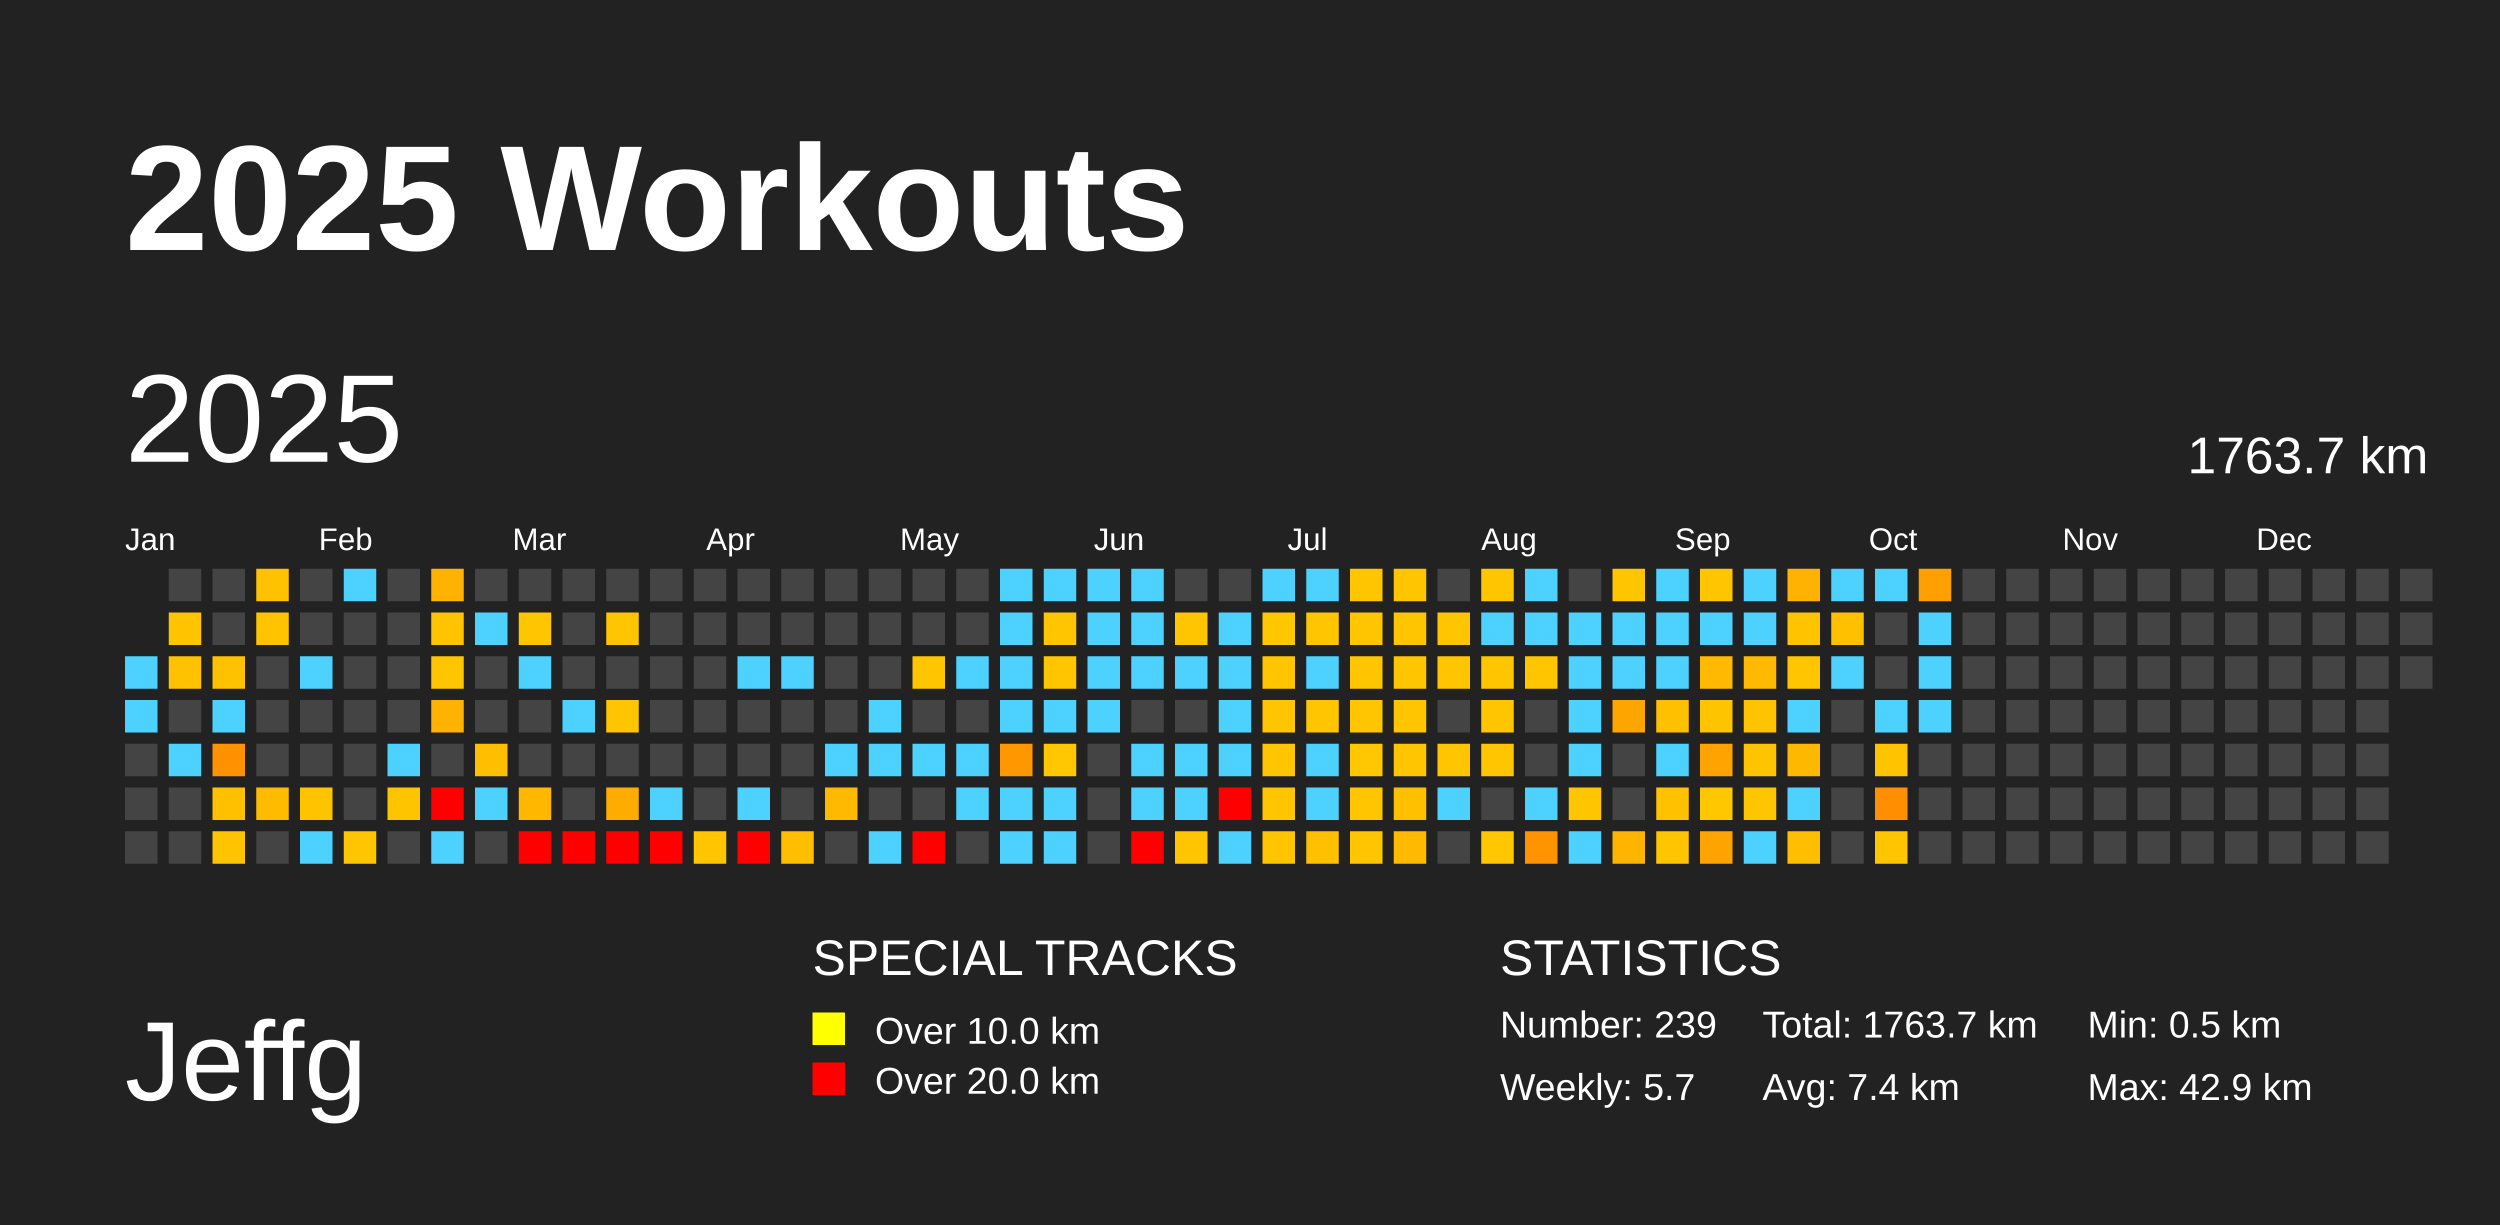
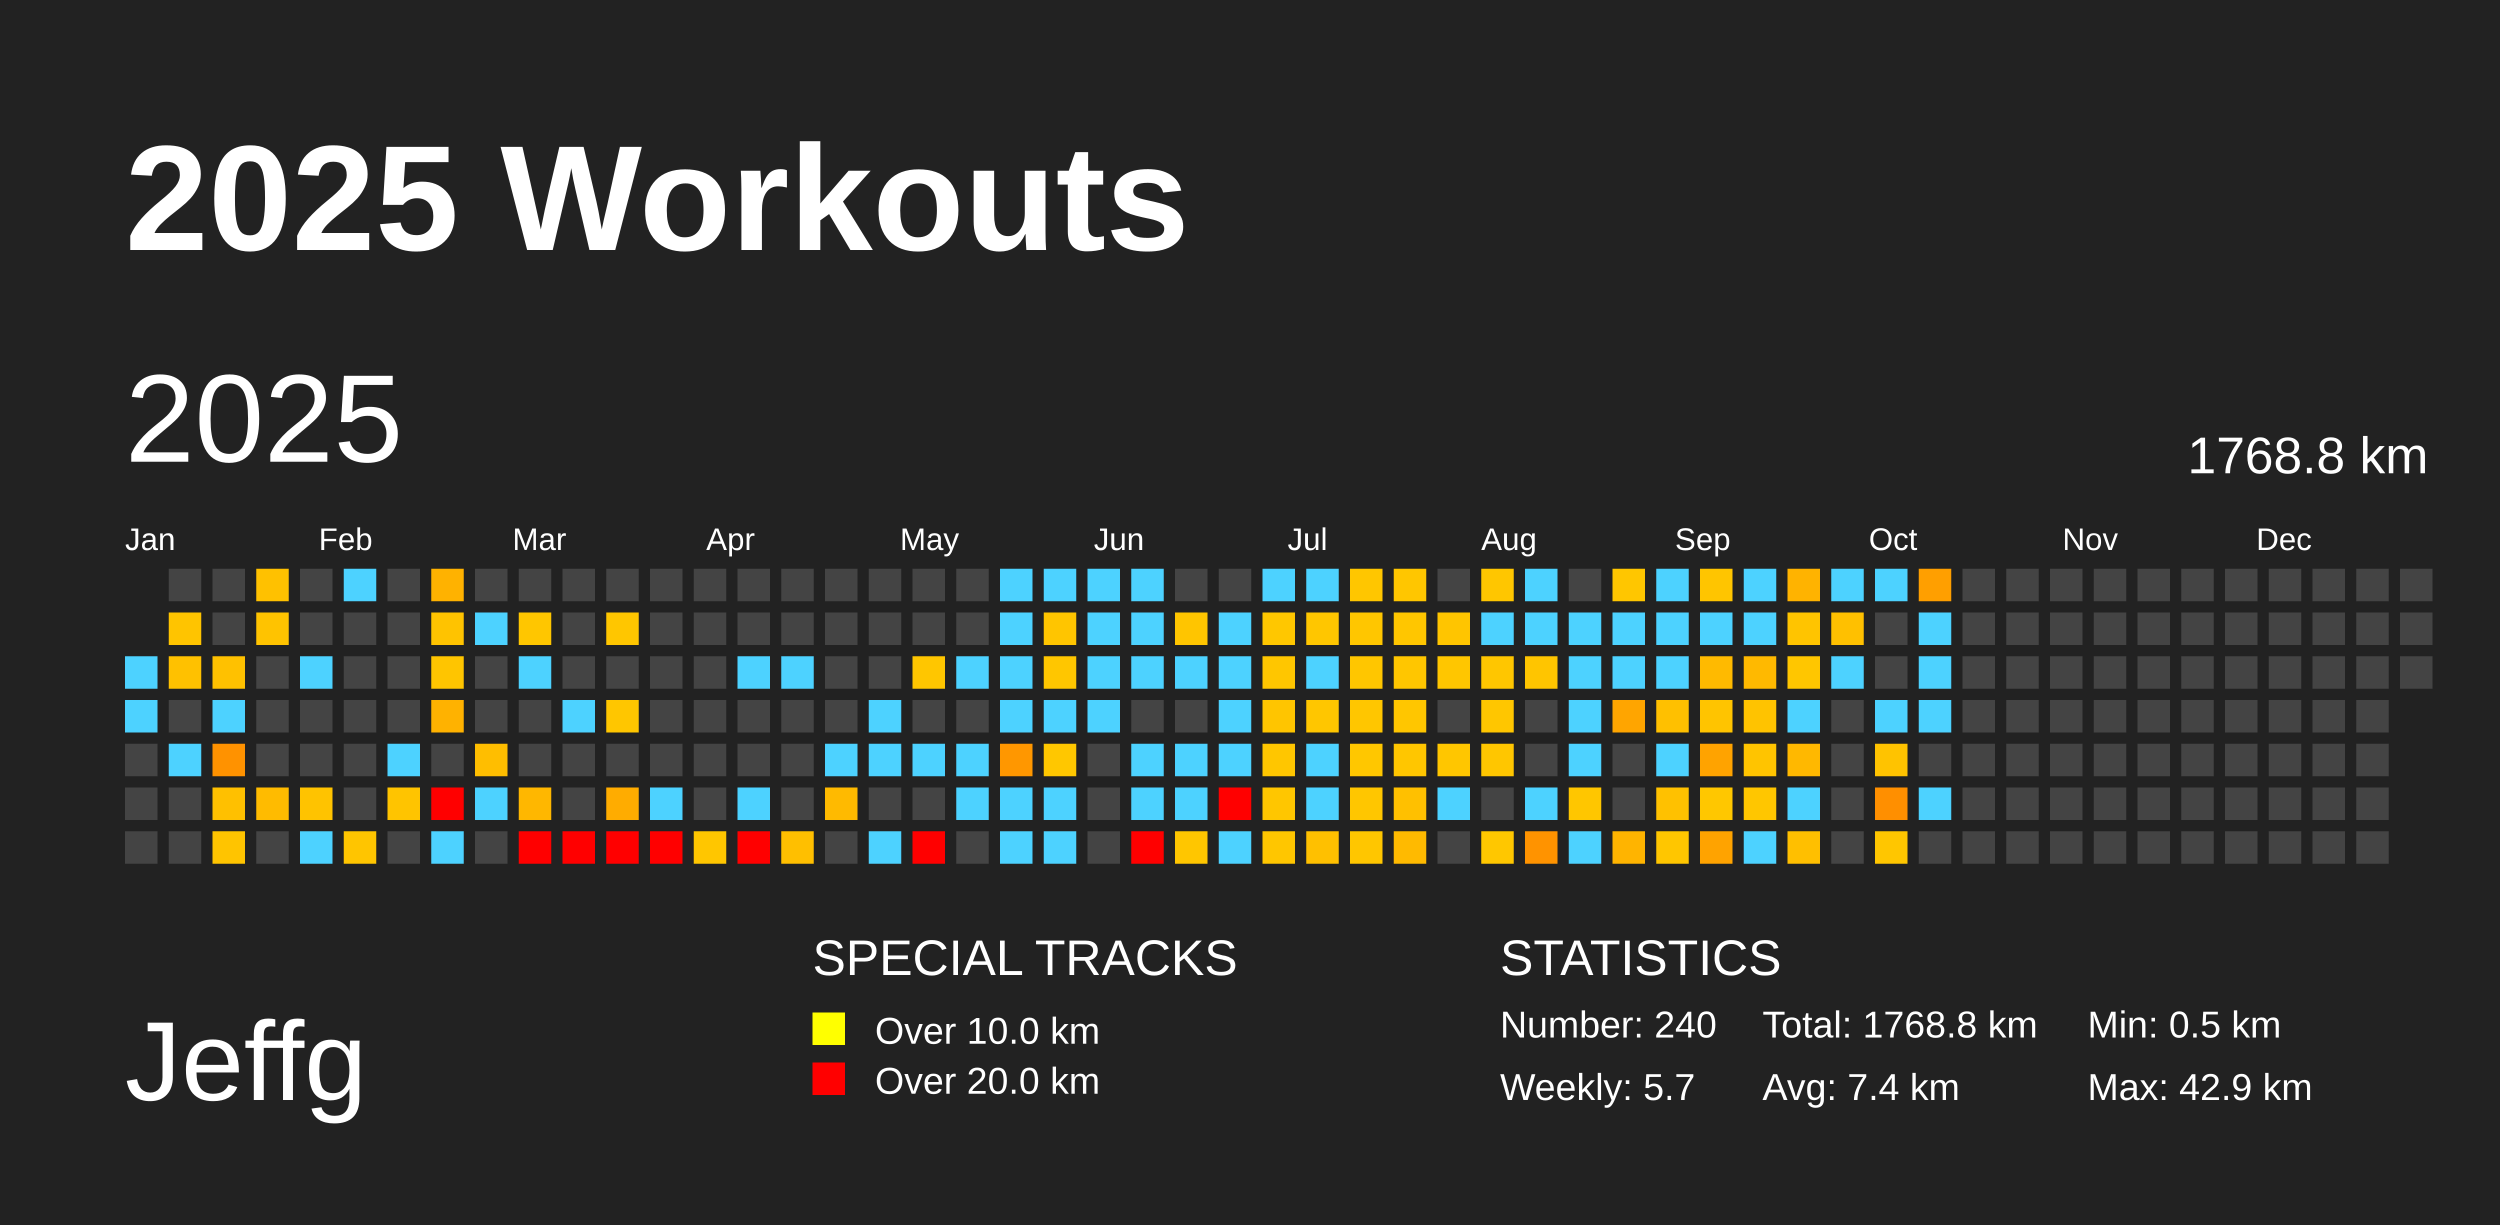
<svg xmlns="http://www.w3.org/2000/svg" baseProfile="full" height="98mm" version="1.1" viewBox="0,0,200,98" width="200mm">
  <defs />
  <rect fill="#222222" height="98" width="200" x="0" y="0" />
  <text fill="#FFFFFF" style="font-size:12px; font-family:Arial; font-weight:bold;" x="10" y="20">2025 Workouts</text>
  <text fill="#FFFFFF" style="font-size:9px; font-family:Arial" x="10" y="88">Jeffg</text>
  <text fill="#FFFFFF" style="font-size:4px; font-family:Arial" x="65" y="78">SPECIAL TRACKS</text>
  <rect fill="yellow" height="2.6" width="2.6" x="65" y="81" />
  <text fill="#FFFFFF" style="font-size:3px; font-family:Arial" x="70" y="83.5">Over 10.0 km</text>
  <rect fill="red" height="2.6" width="2.6" x="65" y="85" />
  <text fill="#FFFFFF" style="font-size:3px; font-family:Arial" x="70" y="87.5">Over 20.0 km</text>
  <text fill="#FFFFFF" style="font-size:4px; font-family:Arial" x="120" y="78">STATISTICS</text>
-   <text fill="#FFFFFF" style="font-size:3px; font-family:Arial" x="120" y="83">Number: 239</text>
+   <text fill="#FFFFFF" style="font-size:3px; font-family:Arial" x="120" y="83">Number: 240</text>
  <text fill="#FFFFFF" style="font-size:3px; font-family:Arial" x="120" y="88">Weekly: 5.7</text>
-   <text fill="#FFFFFF" style="font-size:3px; font-family:Arial" x="141" y="83">Total: 1763.7 km</text>
+   <text fill="#FFFFFF" style="font-size:3px; font-family:Arial" x="141" y="83">Total: 1768.8 km</text>
  <text fill="#FFFFFF" style="font-size:3px; font-family:Arial" x="141" y="88">Avg: 7.4 km</text>
  <text fill="#FFFFFF" style="font-size:3px; font-family:Arial" x="167" y="83">Min: 0.5 km</text>
  <text fill="#FFFFFF" style="font-size:3px; font-family:Arial" x="167" y="88">Max: 42.9 km</text>
  <text dominant-baseline="hanging" fill="#FFFFFF" style="font-size:10.0px; font-family:Arial;" x="10" y="30">2025</text>
-   <text dominant-baseline="hanging" fill="#FFFFFF" style="font-size:4.125px; font-family:Arial;" x="175" y="35">1763.7 km</text>
+   <text dominant-baseline="hanging" fill="#FFFFFF" style="font-size:4.125px; font-family:Arial;" x="175" y="35">1768.8 km</text>
  <text fill="#FFFFFF" style="font-size:2.5px; font-family:Arial" x="10.0" y="44">Jan</text>
  <text fill="#FFFFFF" style="font-size:2.5px; font-family:Arial" x="25.5" y="44">Feb</text>
  <text fill="#FFFFFF" style="font-size:2.5px; font-family:Arial" x="41.0" y="44">Mar</text>
  <text fill="#FFFFFF" style="font-size:2.5px; font-family:Arial" x="56.5" y="44">Apr</text>
  <text fill="#FFFFFF" style="font-size:2.5px; font-family:Arial" x="72.0" y="44">May</text>
  <text fill="#FFFFFF" style="font-size:2.5px; font-family:Arial" x="87.5" y="44">Jun</text>
  <text fill="#FFFFFF" style="font-size:2.5px; font-family:Arial" x="103.0" y="44">Jul</text>
  <text fill="#FFFFFF" style="font-size:2.5px; font-family:Arial" x="118.5" y="44">Aug</text>
  <text fill="#FFFFFF" style="font-size:2.5px; font-family:Arial" x="134.0" y="44">Sep</text>
  <text fill="#FFFFFF" style="font-size:2.5px; font-family:Arial" x="149.5" y="44">Oct</text>
  <text fill="#FFFFFF" style="font-size:2.5px; font-family:Arial" x="165.0" y="44">Nov</text>
  <text fill="#FFFFFF" style="font-size:2.5px; font-family:Arial" x="180.5" y="44">Dec</text>
  <rect fill="#4dd2ff" height="2.6" width="2.6" x="10.0" y="52.5" />
  <rect fill="#4dd2ff" height="2.6" width="2.6" x="10.0" y="56.0" />
  <rect fill="#444444" height="2.6" width="2.6" x="10.0" y="59.5" />
  <rect fill="#444444" height="2.6" width="2.6" x="10.0" y="63.0" />
  <rect fill="#444444" height="2.6" width="2.6" x="10.0" y="66.5" />
  <rect fill="#444444" height="2.6" width="2.6" x="13.5" y="45.5" />
  <rect fill="#ffc400" height="2.6" width="2.6" x="13.5" y="49.0" />
  <rect fill="#ffc100" height="2.6" width="2.6" x="13.5" y="52.5" />
  <rect fill="#444444" height="2.6" width="2.6" x="13.5" y="56.0" />
  <rect fill="#4dd2ff" height="2.6" width="2.6" x="13.5" y="59.5" />
  <rect fill="#444444" height="2.6" width="2.6" x="13.5" y="63.0" />
  <rect fill="#444444" height="2.6" width="2.6" x="13.5" y="66.5" />
  <rect fill="#444444" height="2.6" width="2.6" x="17.0" y="45.5" />
  <rect fill="#444444" height="2.6" width="2.6" x="17.0" y="49.0" />
  <rect fill="#ffc100" height="2.6" width="2.6" x="17.0" y="52.5" />
  <rect fill="#4dd2ff" height="2.6" width="2.6" x="17.0" y="56.0" />
  <rect fill="#ff9200" height="2.6" width="2.6" x="17.0" y="59.5" />
  <rect fill="#ffc000" height="2.6" width="2.6" x="17.0" y="63.0" />
  <rect fill="#ffc400" height="2.6" width="2.6" x="17.0" y="66.5" />
  <rect fill="#ffc100" height="2.6" width="2.6" x="20.5" y="45.5" />
  <rect fill="#ffc300" height="2.6" width="2.6" x="20.5" y="49.0" />
  <rect fill="#444444" height="2.6" width="2.6" x="20.5" y="52.5" />
  <rect fill="#444444" height="2.6" width="2.6" x="20.5" y="56.0" />
  <rect fill="#444444" height="2.6" width="2.6" x="20.5" y="59.5" />
  <rect fill="#ffbb00" height="2.6" width="2.6" x="20.5" y="63.0" />
  <rect fill="#444444" height="2.6" width="2.6" x="20.5" y="66.5" />
  <rect fill="#444444" height="2.6" width="2.6" x="24.0" y="45.5" />
  <rect fill="#444444" height="2.6" width="2.6" x="24.0" y="49.0" />
  <rect fill="#4dd2ff" height="2.6" width="2.6" x="24.0" y="52.5" />
  <rect fill="#444444" height="2.6" width="2.6" x="24.0" y="56.0" />
  <rect fill="#444444" height="2.6" width="2.6" x="24.0" y="59.5" />
  <rect fill="#ffc300" height="2.6" width="2.6" x="24.0" y="63.0" />
  <rect fill="#4dd2ff" height="2.6" width="2.6" x="24.0" y="66.5" />
  <rect fill="#4dd2ff" height="2.6" width="2.6" x="27.5" y="45.5" />
  <rect fill="#444444" height="2.6" width="2.6" x="27.5" y="49.0" />
  <rect fill="#444444" height="2.6" width="2.6" x="27.5" y="52.5" />
  <rect fill="#444444" height="2.6" width="2.6" x="27.5" y="56.0" />
  <rect fill="#444444" height="2.6" width="2.6" x="27.5" y="59.5" />
  <rect fill="#444444" height="2.6" width="2.6" x="27.5" y="63.0" />
  <rect fill="#ffc500" height="2.6" width="2.6" x="27.5" y="66.5" />
  <rect fill="#444444" height="2.6" width="2.6" x="31.0" y="45.5" />
  <rect fill="#444444" height="2.6" width="2.6" x="31.0" y="49.0" />
  <rect fill="#444444" height="2.6" width="2.6" x="31.0" y="52.5" />
  <rect fill="#444444" height="2.6" width="2.6" x="31.0" y="56.0" />
  <rect fill="#4dd2ff" height="2.6" width="2.6" x="31.0" y="59.5" />
  <rect fill="#ffc400" height="2.6" width="2.6" x="31.0" y="63.0" />
  <rect fill="#444444" height="2.6" width="2.6" x="31.0" y="66.5" />
  <rect fill="#ffb200" height="2.6" width="2.6" x="34.5" y="45.5" />
  <rect fill="#ffc300" height="2.6" width="2.6" x="34.5" y="49.0" />
  <rect fill="#ffc500" height="2.6" width="2.6" x="34.5" y="52.5" />
  <rect fill="#ffb200" height="2.6" width="2.6" x="34.5" y="56.0" />
  <rect fill="#444444" height="2.6" width="2.6" x="34.5" y="59.5" />
  <rect fill="red" height="2.6" width="2.6" x="34.5" y="63.0" />
  <rect fill="#4dd2ff" height="2.6" width="2.6" x="34.5" y="66.5" />
  <rect fill="#444444" height="2.6" width="2.6" x="38.0" y="45.5" />
  <rect fill="#4dd2ff" height="2.6" width="2.6" x="38.0" y="49.0" />
  <rect fill="#444444" height="2.6" width="2.6" x="38.0" y="52.5" />
  <rect fill="#444444" height="2.6" width="2.6" x="38.0" y="56.0" />
  <rect fill="#ffbe00" height="2.6" width="2.6" x="38.0" y="59.5" />
  <rect fill="#4dd2ff" height="2.6" width="2.6" x="38.0" y="63.0" />
  <rect fill="#444444" height="2.6" width="2.6" x="38.0" y="66.5" />
  <rect fill="#444444" height="2.6" width="2.6" x="41.5" y="45.5" />
  <rect fill="#ffc600" height="2.6" width="2.6" x="41.5" y="49.0" />
  <rect fill="#4dd2ff" height="2.6" width="2.6" x="41.5" y="52.5" />
  <rect fill="#444444" height="2.6" width="2.6" x="41.5" y="56.0" />
  <rect fill="#444444" height="2.6" width="2.6" x="41.5" y="59.5" />
  <rect fill="#ffb700" height="2.6" width="2.6" x="41.5" y="63.0" />
  <rect fill="red" height="2.6" width="2.6" x="41.5" y="66.5" />
  <rect fill="#444444" height="2.6" width="2.6" x="45.0" y="45.5" />
  <rect fill="#444444" height="2.6" width="2.6" x="45.0" y="49.0" />
  <rect fill="#444444" height="2.6" width="2.6" x="45.0" y="52.5" />
  <rect fill="#4dd2ff" height="2.6" width="2.6" x="45.0" y="56.0" />
  <rect fill="#444444" height="2.6" width="2.6" x="45.0" y="59.5" />
  <rect fill="#444444" height="2.6" width="2.6" x="45.0" y="63.0" />
  <rect fill="red" height="2.6" width="2.6" x="45.0" y="66.5" />
  <rect fill="#444444" height="2.6" width="2.6" x="48.5" y="45.5" />
  <rect fill="#ffc600" height="2.6" width="2.6" x="48.5" y="49.0" />
  <rect fill="#444444" height="2.6" width="2.6" x="48.5" y="52.5" />
  <rect fill="#ffc600" height="2.6" width="2.6" x="48.5" y="56.0" />
  <rect fill="#444444" height="2.6" width="2.6" x="48.5" y="59.5" />
  <rect fill="#ffac00" height="2.6" width="2.6" x="48.5" y="63.0" />
  <rect fill="red" height="2.6" width="2.6" x="48.5" y="66.5" />
  <rect fill="#444444" height="2.6" width="2.6" x="52.0" y="45.5" />
  <rect fill="#444444" height="2.6" width="2.6" x="52.0" y="49.0" />
  <rect fill="#444444" height="2.6" width="2.6" x="52.0" y="52.5" />
  <rect fill="#444444" height="2.6" width="2.6" x="52.0" y="56.0" />
  <rect fill="#444444" height="2.6" width="2.6" x="52.0" y="59.5" />
  <rect fill="#4dd2ff" height="2.6" width="2.6" x="52.0" y="63.0" />
  <rect fill="red" height="2.6" width="2.6" x="52.0" y="66.5" />
  <rect fill="#444444" height="2.6" width="2.6" x="55.5" y="45.5" />
  <rect fill="#444444" height="2.6" width="2.6" x="55.5" y="49.0" />
  <rect fill="#444444" height="2.6" width="2.6" x="55.5" y="52.5" />
  <rect fill="#444444" height="2.6" width="2.6" x="55.5" y="56.0" />
  <rect fill="#444444" height="2.6" width="2.6" x="55.5" y="59.5" />
  <rect fill="#444444" height="2.6" width="2.6" x="55.5" y="63.0" />
  <rect fill="#ffc600" height="2.6" width="2.6" x="55.5" y="66.5" />
  <rect fill="#444444" height="2.6" width="2.6" x="59.0" y="45.5" />
  <rect fill="#444444" height="2.6" width="2.6" x="59.0" y="49.0" />
  <rect fill="#4dd2ff" height="2.6" width="2.6" x="59.0" y="52.5" />
  <rect fill="#444444" height="2.6" width="2.6" x="59.0" y="56.0" />
  <rect fill="#444444" height="2.6" width="2.6" x="59.0" y="59.5" />
  <rect fill="#4dd2ff" height="2.6" width="2.6" x="59.0" y="63.0" />
  <rect fill="red" height="2.6" width="2.6" x="59.0" y="66.5" />
  <rect fill="#444444" height="2.6" width="2.6" x="62.5" y="45.5" />
  <rect fill="#444444" height="2.6" width="2.6" x="62.5" y="49.0" />
  <rect fill="#4dd2ff" height="2.6" width="2.6" x="62.5" y="52.5" />
  <rect fill="#444444" height="2.6" width="2.6" x="62.5" y="56.0" />
  <rect fill="#444444" height="2.6" width="2.6" x="62.5" y="59.5" />
  <rect fill="#444444" height="2.6" width="2.6" x="62.5" y="63.0" />
  <rect fill="#ffbf00" height="2.6" width="2.6" x="62.5" y="66.5" />
  <rect fill="#444444" height="2.6" width="2.6" x="66.0" y="45.5" />
  <rect fill="#444444" height="2.6" width="2.6" x="66.0" y="49.0" />
  <rect fill="#444444" height="2.6" width="2.6" x="66.0" y="52.5" />
  <rect fill="#444444" height="2.6" width="2.6" x="66.0" y="56.0" />
  <rect fill="#4dd2ff" height="2.6" width="2.6" x="66.0" y="59.5" />
  <rect fill="#ffba00" height="2.6" width="2.6" x="66.0" y="63.0" />
  <rect fill="#444444" height="2.6" width="2.6" x="66.0" y="66.5" />
  <rect fill="#444444" height="2.6" width="2.6" x="69.5" y="45.5" />
  <rect fill="#444444" height="2.6" width="2.6" x="69.5" y="49.0" />
  <rect fill="#444444" height="2.6" width="2.6" x="69.5" y="52.5" />
  <rect fill="#4dd2ff" height="2.6" width="2.6" x="69.5" y="56.0" />
  <rect fill="#4dd2ff" height="2.6" width="2.6" x="69.5" y="59.5" />
  <rect fill="#444444" height="2.6" width="2.6" x="69.5" y="63.0" />
  <rect fill="#4dd2ff" height="2.6" width="2.6" x="69.5" y="66.5" />
  <rect fill="#444444" height="2.6" width="2.6" x="73.0" y="45.5" />
  <rect fill="#444444" height="2.6" width="2.6" x="73.0" y="49.0" />
  <rect fill="#ffc600" height="2.6" width="2.6" x="73.0" y="52.5" />
  <rect fill="#444444" height="2.6" width="2.6" x="73.0" y="56.0" />
  <rect fill="#4dd2ff" height="2.6" width="2.6" x="73.0" y="59.5" />
  <rect fill="#444444" height="2.6" width="2.6" x="73.0" y="63.0" />
  <rect fill="red" height="2.6" width="2.6" x="73.0" y="66.5" />
  <rect fill="#444444" height="2.6" width="2.6" x="76.5" y="45.5" />
  <rect fill="#444444" height="2.6" width="2.6" x="76.5" y="49.0" />
  <rect fill="#4dd2ff" height="2.6" width="2.6" x="76.5" y="52.5" />
  <rect fill="#444444" height="2.6" width="2.6" x="76.5" y="56.0" />
  <rect fill="#4dd2ff" height="2.6" width="2.6" x="76.5" y="59.5" />
  <rect fill="#4dd2ff" height="2.6" width="2.6" x="76.5" y="63.0" />
  <rect fill="#444444" height="2.6" width="2.6" x="76.5" y="66.5" />
  <rect fill="#4dd2ff" height="2.6" width="2.6" x="80.0" y="45.5" />
  <rect fill="#4dd2ff" height="2.6" width="2.6" x="80.0" y="49.0" />
  <rect fill="#4dd2ff" height="2.6" width="2.6" x="80.0" y="52.5" />
  <rect fill="#4dd2ff" height="2.6" width="2.6" x="80.0" y="56.0" />
  <rect fill="#ff9700" height="2.6" width="2.6" x="80.0" y="59.5" />
  <rect fill="#4dd2ff" height="2.6" width="2.6" x="80.0" y="63.0" />
  <rect fill="#4dd2ff" height="2.6" width="2.6" x="80.0" y="66.5" />
  <rect fill="#4dd2ff" height="2.6" width="2.6" x="83.5" y="45.5" />
  <rect fill="#ffc500" height="2.6" width="2.6" x="83.5" y="49.0" />
  <rect fill="#ffc600" height="2.6" width="2.6" x="83.5" y="52.5" />
  <rect fill="#4dd2ff" height="2.6" width="2.6" x="83.5" y="56.0" />
  <rect fill="#ffc700" height="2.6" width="2.6" x="83.5" y="59.5" />
  <rect fill="#4dd2ff" height="2.6" width="2.6" x="83.5" y="63.0" />
  <rect fill="#4dd2ff" height="2.6" width="2.6" x="83.5" y="66.5" />
  <rect fill="#4dd2ff" height="2.6" width="2.6" x="87.0" y="45.5" />
  <rect fill="#4dd2ff" height="2.6" width="2.6" x="87.0" y="49.0" />
  <rect fill="#4dd2ff" height="2.6" width="2.6" x="87.0" y="52.5" />
  <rect fill="#4dd2ff" height="2.6" width="2.6" x="87.0" y="56.0" />
  <rect fill="#444444" height="2.6" width="2.6" x="87.0" y="59.5" />
  <rect fill="#444444" height="2.6" width="2.6" x="87.0" y="63.0" />
  <rect fill="#444444" height="2.6" width="2.6" x="87.0" y="66.5" />
  <rect fill="#4dd2ff" height="2.6" width="2.6" x="90.5" y="45.5" />
  <rect fill="#4dd2ff" height="2.6" width="2.6" x="90.5" y="49.0" />
  <rect fill="#4dd2ff" height="2.6" width="2.6" x="90.5" y="52.5" />
  <rect fill="#444444" height="2.6" width="2.6" x="90.5" y="56.0" />
  <rect fill="#4dd2ff" height="2.6" width="2.6" x="90.5" y="59.5" />
  <rect fill="#4dd2ff" height="2.6" width="2.6" x="90.5" y="63.0" />
  <rect fill="red" height="2.6" width="2.6" x="90.5" y="66.5" />
  <rect fill="#444444" height="2.6" width="2.6" x="94.0" y="45.5" />
  <rect fill="#ffc500" height="2.6" width="2.6" x="94.0" y="49.0" />
  <rect fill="#4dd2ff" height="2.6" width="2.6" x="94.0" y="52.5" />
  <rect fill="#444444" height="2.6" width="2.6" x="94.0" y="56.0" />
  <rect fill="#4dd2ff" height="2.6" width="2.6" x="94.0" y="59.5" />
  <rect fill="#4dd2ff" height="2.6" width="2.6" x="94.0" y="63.0" />
  <rect fill="#ffc600" height="2.6" width="2.6" x="94.0" y="66.5" />
  <rect fill="#444444" height="2.6" width="2.6" x="97.5" y="45.5" />
  <rect fill="#4dd2ff" height="2.6" width="2.6" x="97.5" y="49.0" />
  <rect fill="#4dd2ff" height="2.6" width="2.6" x="97.5" y="52.5" />
  <rect fill="#4dd2ff" height="2.6" width="2.6" x="97.5" y="56.0" />
  <rect fill="#4dd2ff" height="2.6" width="2.6" x="97.5" y="59.5" />
  <rect fill="red" height="2.6" width="2.6" x="97.5" y="63.0" />
  <rect fill="#4dd2ff" height="2.6" width="2.6" x="97.5" y="66.5" />
  <rect fill="#4dd2ff" height="2.6" width="2.6" x="101.0" y="45.5" />
  <rect fill="#ffc700" height="2.6" width="2.6" x="101.0" y="49.0" />
  <rect fill="#ffc600" height="2.6" width="2.6" x="101.0" y="52.5" />
  <rect fill="#ffc500" height="2.6" width="2.6" x="101.0" y="56.0" />
  <rect fill="#ffc600" height="2.6" width="2.6" x="101.0" y="59.5" />
  <rect fill="#ffc600" height="2.6" width="2.6" x="101.0" y="63.0" />
  <rect fill="#ffc600" height="2.6" width="2.6" x="101.0" y="66.5" />
  <rect fill="#4dd2ff" height="2.6" width="2.6" x="104.5" y="45.5" />
  <rect fill="#ffc600" height="2.6" width="2.6" x="104.5" y="49.0" />
  <rect fill="#4dd2ff" height="2.6" width="2.6" x="104.5" y="52.5" />
  <rect fill="#ffc600" height="2.6" width="2.6" x="104.5" y="56.0" />
  <rect fill="#4dd2ff" height="2.6" width="2.6" x="104.5" y="59.5" />
  <rect fill="#4dd2ff" height="2.6" width="2.6" x="104.5" y="63.0" />
  <rect fill="#ffc000" height="2.6" width="2.6" x="104.5" y="66.5" />
  <rect fill="#ffc600" height="2.6" width="2.6" x="108.0" y="45.5" />
  <rect fill="#ffc600" height="2.6" width="2.6" x="108.0" y="49.0" />
  <rect fill="#ffc600" height="2.6" width="2.6" x="108.0" y="52.5" />
  <rect fill="#ffc600" height="2.6" width="2.6" x="108.0" y="56.0" />
  <rect fill="#ffc700" height="2.6" width="2.6" x="108.0" y="59.5" />
  <rect fill="#ffc600" height="2.6" width="2.6" x="108.0" y="63.0" />
  <rect fill="#ffc600" height="2.6" width="2.6" x="108.0" y="66.5" />
  <rect fill="#ffc600" height="2.6" width="2.6" x="111.5" y="45.5" />
  <rect fill="#ffc600" height="2.6" width="2.6" x="111.5" y="49.0" />
  <rect fill="#ffc600" height="2.6" width="2.6" x="111.5" y="52.5" />
  <rect fill="#ffc600" height="2.6" width="2.6" x="111.5" y="56.0" />
  <rect fill="#ffc600" height="2.6" width="2.6" x="111.5" y="59.5" />
  <rect fill="#ffc000" height="2.6" width="2.6" x="111.5" y="63.0" />
  <rect fill="#ffba00" height="2.6" width="2.6" x="111.5" y="66.5" />
  <rect fill="#444444" height="2.6" width="2.6" x="115.0" y="45.5" />
  <rect fill="#ffc500" height="2.6" width="2.6" x="115.0" y="49.0" />
  <rect fill="#ffc600" height="2.6" width="2.6" x="115.0" y="52.5" />
  <rect fill="#444444" height="2.6" width="2.6" x="115.0" y="56.0" />
  <rect fill="#ffc600" height="2.6" width="2.6" x="115.0" y="59.5" />
  <rect fill="#4dd2ff" height="2.6" width="2.6" x="115.0" y="63.0" />
  <rect fill="#444444" height="2.6" width="2.6" x="115.0" y="66.5" />
  <rect fill="#ffc600" height="2.6" width="2.6" x="118.5" y="45.5" />
  <rect fill="#4dd2ff" height="2.6" width="2.6" x="118.5" y="49.0" />
  <rect fill="#ffc600" height="2.6" width="2.6" x="118.5" y="52.5" />
  <rect fill="#ffc600" height="2.6" width="2.6" x="118.5" y="56.0" />
  <rect fill="#ffc600" height="2.6" width="2.6" x="118.5" y="59.5" />
  <rect fill="#444444" height="2.6" width="2.6" x="118.5" y="63.0" />
  <rect fill="#ffc700" height="2.6" width="2.6" x="118.5" y="66.5" />
  <rect fill="#4dd2ff" height="2.6" width="2.6" x="122.0" y="45.5" />
  <rect fill="#4dd2ff" height="2.6" width="2.6" x="122.0" y="49.0" />
  <rect fill="#ffc500" height="2.6" width="2.6" x="122.0" y="52.5" />
  <rect fill="#444444" height="2.6" width="2.6" x="122.0" y="56.0" />
  <rect fill="#444444" height="2.6" width="2.6" x="122.0" y="59.5" />
  <rect fill="#4dd2ff" height="2.6" width="2.6" x="122.0" y="63.0" />
  <rect fill="#ff9300" height="2.6" width="2.6" x="122.0" y="66.5" />
  <rect fill="#444444" height="2.6" width="2.6" x="125.5" y="45.5" />
  <rect fill="#4dd2ff" height="2.6" width="2.6" x="125.5" y="49.0" />
  <rect fill="#4dd2ff" height="2.6" width="2.6" x="125.5" y="52.5" />
  <rect fill="#4dd2ff" height="2.6" width="2.6" x="125.5" y="56.0" />
  <rect fill="#4dd2ff" height="2.6" width="2.6" x="125.5" y="59.5" />
  <rect fill="#ffc600" height="2.6" width="2.6" x="125.5" y="63.0" />
  <rect fill="#4dd2ff" height="2.6" width="2.6" x="125.5" y="66.5" />
  <rect fill="#ffc600" height="2.6" width="2.6" x="129.0" y="45.5" />
  <rect fill="#4dd2ff" height="2.6" width="2.6" x="129.0" y="49.0" />
  <rect fill="#4dd2ff" height="2.6" width="2.6" x="129.0" y="52.5" />
  <rect fill="#ffa500" height="2.6" width="2.6" x="129.0" y="56.0" />
  <rect fill="#444444" height="2.6" width="2.6" x="129.0" y="59.5" />
  <rect fill="#444444" height="2.6" width="2.6" x="129.0" y="63.0" />
  <rect fill="#ffb400" height="2.6" width="2.6" x="129.0" y="66.5" />
  <rect fill="#4dd2ff" height="2.6" width="2.6" x="132.5" y="45.5" />
  <rect fill="#4dd2ff" height="2.6" width="2.6" x="132.5" y="49.0" />
  <rect fill="#4dd2ff" height="2.6" width="2.6" x="132.5" y="52.5" />
  <rect fill="#ffc000" height="2.6" width="2.6" x="132.5" y="56.0" />
  <rect fill="#4dd2ff" height="2.6" width="2.6" x="132.5" y="59.5" />
  <rect fill="#ffc100" height="2.6" width="2.6" x="132.5" y="63.0" />
  <rect fill="#ffc600" height="2.6" width="2.6" x="132.5" y="66.5" />
  <rect fill="#ffc500" height="2.6" width="2.6" x="136.0" y="45.5" />
  <rect fill="#4dd2ff" height="2.6" width="2.6" x="136.0" y="49.0" />
  <rect fill="#ffba00" height="2.6" width="2.6" x="136.0" y="52.5" />
  <rect fill="#ffc400" height="2.6" width="2.6" x="136.0" y="56.0" />
  <rect fill="#ffa300" height="2.6" width="2.6" x="136.0" y="59.5" />
  <rect fill="#ffc700" height="2.6" width="2.6" x="136.0" y="63.0" />
  <rect fill="#ffa300" height="2.6" width="2.6" x="136.0" y="66.5" />
  <rect fill="#4dd2ff" height="2.6" width="2.6" x="139.5" y="45.5" />
  <rect fill="#4dd2ff" height="2.6" width="2.6" x="139.5" y="49.0" />
  <rect fill="#ffb900" height="2.6" width="2.6" x="139.5" y="52.5" />
  <rect fill="#ffc300" height="2.6" width="2.6" x="139.5" y="56.0" />
  <rect fill="#ffc400" height="2.6" width="2.6" x="139.5" y="59.5" />
  <rect fill="#ffc600" height="2.6" width="2.6" x="139.5" y="63.0" />
  <rect fill="#4dd2ff" height="2.6" width="2.6" x="139.5" y="66.5" />
  <rect fill="#ffb300" height="2.6" width="2.6" x="143.0" y="45.5" />
  <rect fill="#ffc400" height="2.6" width="2.6" x="143.0" y="49.0" />
  <rect fill="#ffc600" height="2.6" width="2.6" x="143.0" y="52.5" />
  <rect fill="#4dd2ff" height="2.6" width="2.6" x="143.0" y="56.0" />
  <rect fill="#ffb800" height="2.6" width="2.6" x="143.0" y="59.5" />
  <rect fill="#4dd2ff" height="2.6" width="2.6" x="143.0" y="63.0" />
  <rect fill="#ffbf00" height="2.6" width="2.6" x="143.0" y="66.5" />
  <rect fill="#4dd2ff" height="2.6" width="2.6" x="146.5" y="45.5" />
  <rect fill="#ffc000" height="2.6" width="2.6" x="146.5" y="49.0" />
  <rect fill="#4dd2ff" height="2.6" width="2.6" x="146.5" y="52.5" />
  <rect fill="#444444" height="2.6" width="2.6" x="146.5" y="56.0" />
  <rect fill="#444444" height="2.6" width="2.6" x="146.5" y="59.5" />
  <rect fill="#444444" height="2.6" width="2.6" x="146.5" y="63.0" />
  <rect fill="#444444" height="2.6" width="2.6" x="146.5" y="66.5" />
  <rect fill="#4dd2ff" height="2.6" width="2.6" x="150.0" y="45.5" />
  <rect fill="#444444" height="2.6" width="2.6" x="150.0" y="49.0" />
  <rect fill="#444444" height="2.6" width="2.6" x="150.0" y="52.5" />
  <rect fill="#4dd2ff" height="2.6" width="2.6" x="150.0" y="56.0" />
  <rect fill="#ffc300" height="2.6" width="2.6" x="150.0" y="59.5" />
  <rect fill="#ff8f00" height="2.6" width="2.6" x="150.0" y="63.0" />
  <rect fill="#ffc600" height="2.6" width="2.6" x="150.0" y="66.5" />
  <rect fill="#ff9f00" height="2.6" width="2.6" x="153.5" y="45.5" />
  <rect fill="#4dd2ff" height="2.6" width="2.6" x="153.5" y="49.0" />
  <rect fill="#4dd2ff" height="2.6" width="2.6" x="153.5" y="52.5" />
  <rect fill="#4dd2ff" height="2.6" width="2.6" x="153.5" y="56.0" />
  <rect fill="#444444" height="2.6" width="2.6" x="153.5" y="59.5" />
-   <rect fill="#444444" height="2.6" width="2.6" x="153.5" y="63.0" />
+   <rect fill="#4dd2ff" height="2.6" width="2.6" x="153.5" y="63.0" />
  <rect fill="#444444" height="2.6" width="2.6" x="153.5" y="66.5" />
  <rect fill="#444444" height="2.6" width="2.6" x="157.0" y="45.5" />
  <rect fill="#444444" height="2.6" width="2.6" x="157.0" y="49.0" />
  <rect fill="#444444" height="2.6" width="2.6" x="157.0" y="52.5" />
  <rect fill="#444444" height="2.6" width="2.6" x="157.0" y="56.0" />
  <rect fill="#444444" height="2.6" width="2.6" x="157.0" y="59.5" />
  <rect fill="#444444" height="2.6" width="2.6" x="157.0" y="63.0" />
  <rect fill="#444444" height="2.6" width="2.6" x="157.0" y="66.5" />
  <rect fill="#444444" height="2.6" width="2.6" x="160.5" y="45.5" />
  <rect fill="#444444" height="2.6" width="2.6" x="160.5" y="49.0" />
  <rect fill="#444444" height="2.6" width="2.6" x="160.5" y="52.5" />
  <rect fill="#444444" height="2.6" width="2.6" x="160.5" y="56.0" />
  <rect fill="#444444" height="2.6" width="2.6" x="160.5" y="59.5" />
  <rect fill="#444444" height="2.6" width="2.6" x="160.5" y="63.0" />
  <rect fill="#444444" height="2.6" width="2.6" x="160.5" y="66.5" />
  <rect fill="#444444" height="2.6" width="2.6" x="164.0" y="45.5" />
  <rect fill="#444444" height="2.6" width="2.6" x="164.0" y="49.0" />
  <rect fill="#444444" height="2.6" width="2.6" x="164.0" y="52.5" />
  <rect fill="#444444" height="2.6" width="2.6" x="164.0" y="56.0" />
  <rect fill="#444444" height="2.6" width="2.6" x="164.0" y="59.5" />
  <rect fill="#444444" height="2.6" width="2.6" x="164.0" y="63.0" />
  <rect fill="#444444" height="2.6" width="2.6" x="164.0" y="66.5" />
  <rect fill="#444444" height="2.6" width="2.6" x="167.5" y="45.5" />
  <rect fill="#444444" height="2.6" width="2.6" x="167.5" y="49.0" />
  <rect fill="#444444" height="2.6" width="2.6" x="167.5" y="52.5" />
  <rect fill="#444444" height="2.6" width="2.6" x="167.5" y="56.0" />
  <rect fill="#444444" height="2.6" width="2.6" x="167.5" y="59.5" />
  <rect fill="#444444" height="2.6" width="2.6" x="167.5" y="63.0" />
  <rect fill="#444444" height="2.6" width="2.6" x="167.5" y="66.5" />
  <rect fill="#444444" height="2.6" width="2.6" x="171.0" y="45.5" />
  <rect fill="#444444" height="2.6" width="2.6" x="171.0" y="49.0" />
  <rect fill="#444444" height="2.6" width="2.6" x="171.0" y="52.5" />
  <rect fill="#444444" height="2.6" width="2.6" x="171.0" y="56.0" />
  <rect fill="#444444" height="2.6" width="2.6" x="171.0" y="59.5" />
  <rect fill="#444444" height="2.6" width="2.6" x="171.0" y="63.0" />
  <rect fill="#444444" height="2.6" width="2.6" x="171.0" y="66.5" />
  <rect fill="#444444" height="2.6" width="2.6" x="174.5" y="45.5" />
  <rect fill="#444444" height="2.6" width="2.6" x="174.5" y="49.0" />
  <rect fill="#444444" height="2.6" width="2.6" x="174.5" y="52.5" />
  <rect fill="#444444" height="2.6" width="2.6" x="174.5" y="56.0" />
  <rect fill="#444444" height="2.6" width="2.6" x="174.5" y="59.5" />
  <rect fill="#444444" height="2.6" width="2.6" x="174.5" y="63.0" />
  <rect fill="#444444" height="2.6" width="2.6" x="174.5" y="66.5" />
  <rect fill="#444444" height="2.6" width="2.6" x="178.0" y="45.5" />
  <rect fill="#444444" height="2.6" width="2.6" x="178.0" y="49.0" />
  <rect fill="#444444" height="2.6" width="2.6" x="178.0" y="52.5" />
  <rect fill="#444444" height="2.6" width="2.6" x="178.0" y="56.0" />
  <rect fill="#444444" height="2.6" width="2.6" x="178.0" y="59.5" />
  <rect fill="#444444" height="2.6" width="2.6" x="178.0" y="63.0" />
  <rect fill="#444444" height="2.6" width="2.6" x="178.0" y="66.5" />
  <rect fill="#444444" height="2.6" width="2.6" x="181.5" y="45.5" />
  <rect fill="#444444" height="2.6" width="2.6" x="181.5" y="49.0" />
  <rect fill="#444444" height="2.6" width="2.6" x="181.5" y="52.5" />
  <rect fill="#444444" height="2.6" width="2.6" x="181.5" y="56.0" />
  <rect fill="#444444" height="2.6" width="2.6" x="181.5" y="59.5" />
  <rect fill="#444444" height="2.6" width="2.6" x="181.5" y="63.0" />
  <rect fill="#444444" height="2.6" width="2.6" x="181.5" y="66.5" />
  <rect fill="#444444" height="2.6" width="2.6" x="185.0" y="45.5" />
  <rect fill="#444444" height="2.6" width="2.6" x="185.0" y="49.0" />
  <rect fill="#444444" height="2.6" width="2.6" x="185.0" y="52.5" />
  <rect fill="#444444" height="2.6" width="2.6" x="185.0" y="56.0" />
  <rect fill="#444444" height="2.6" width="2.6" x="185.0" y="59.5" />
  <rect fill="#444444" height="2.6" width="2.6" x="185.0" y="63.0" />
  <rect fill="#444444" height="2.6" width="2.6" x="185.0" y="66.5" />
  <rect fill="#444444" height="2.6" width="2.6" x="188.5" y="45.5" />
  <rect fill="#444444" height="2.6" width="2.6" x="188.5" y="49.0" />
  <rect fill="#444444" height="2.6" width="2.6" x="188.5" y="52.5" />
  <rect fill="#444444" height="2.6" width="2.6" x="188.5" y="56.0" />
  <rect fill="#444444" height="2.6" width="2.6" x="188.5" y="59.5" />
  <rect fill="#444444" height="2.6" width="2.6" x="188.5" y="63.0" />
  <rect fill="#444444" height="2.6" width="2.6" x="188.5" y="66.5" />
  <rect fill="#444444" height="2.6" width="2.6" x="192.0" y="45.5" />
  <rect fill="#444444" height="2.6" width="2.6" x="192.0" y="49.0" />
  <rect fill="#444444" height="2.6" width="2.6" x="192.0" y="52.5" />
</svg>
